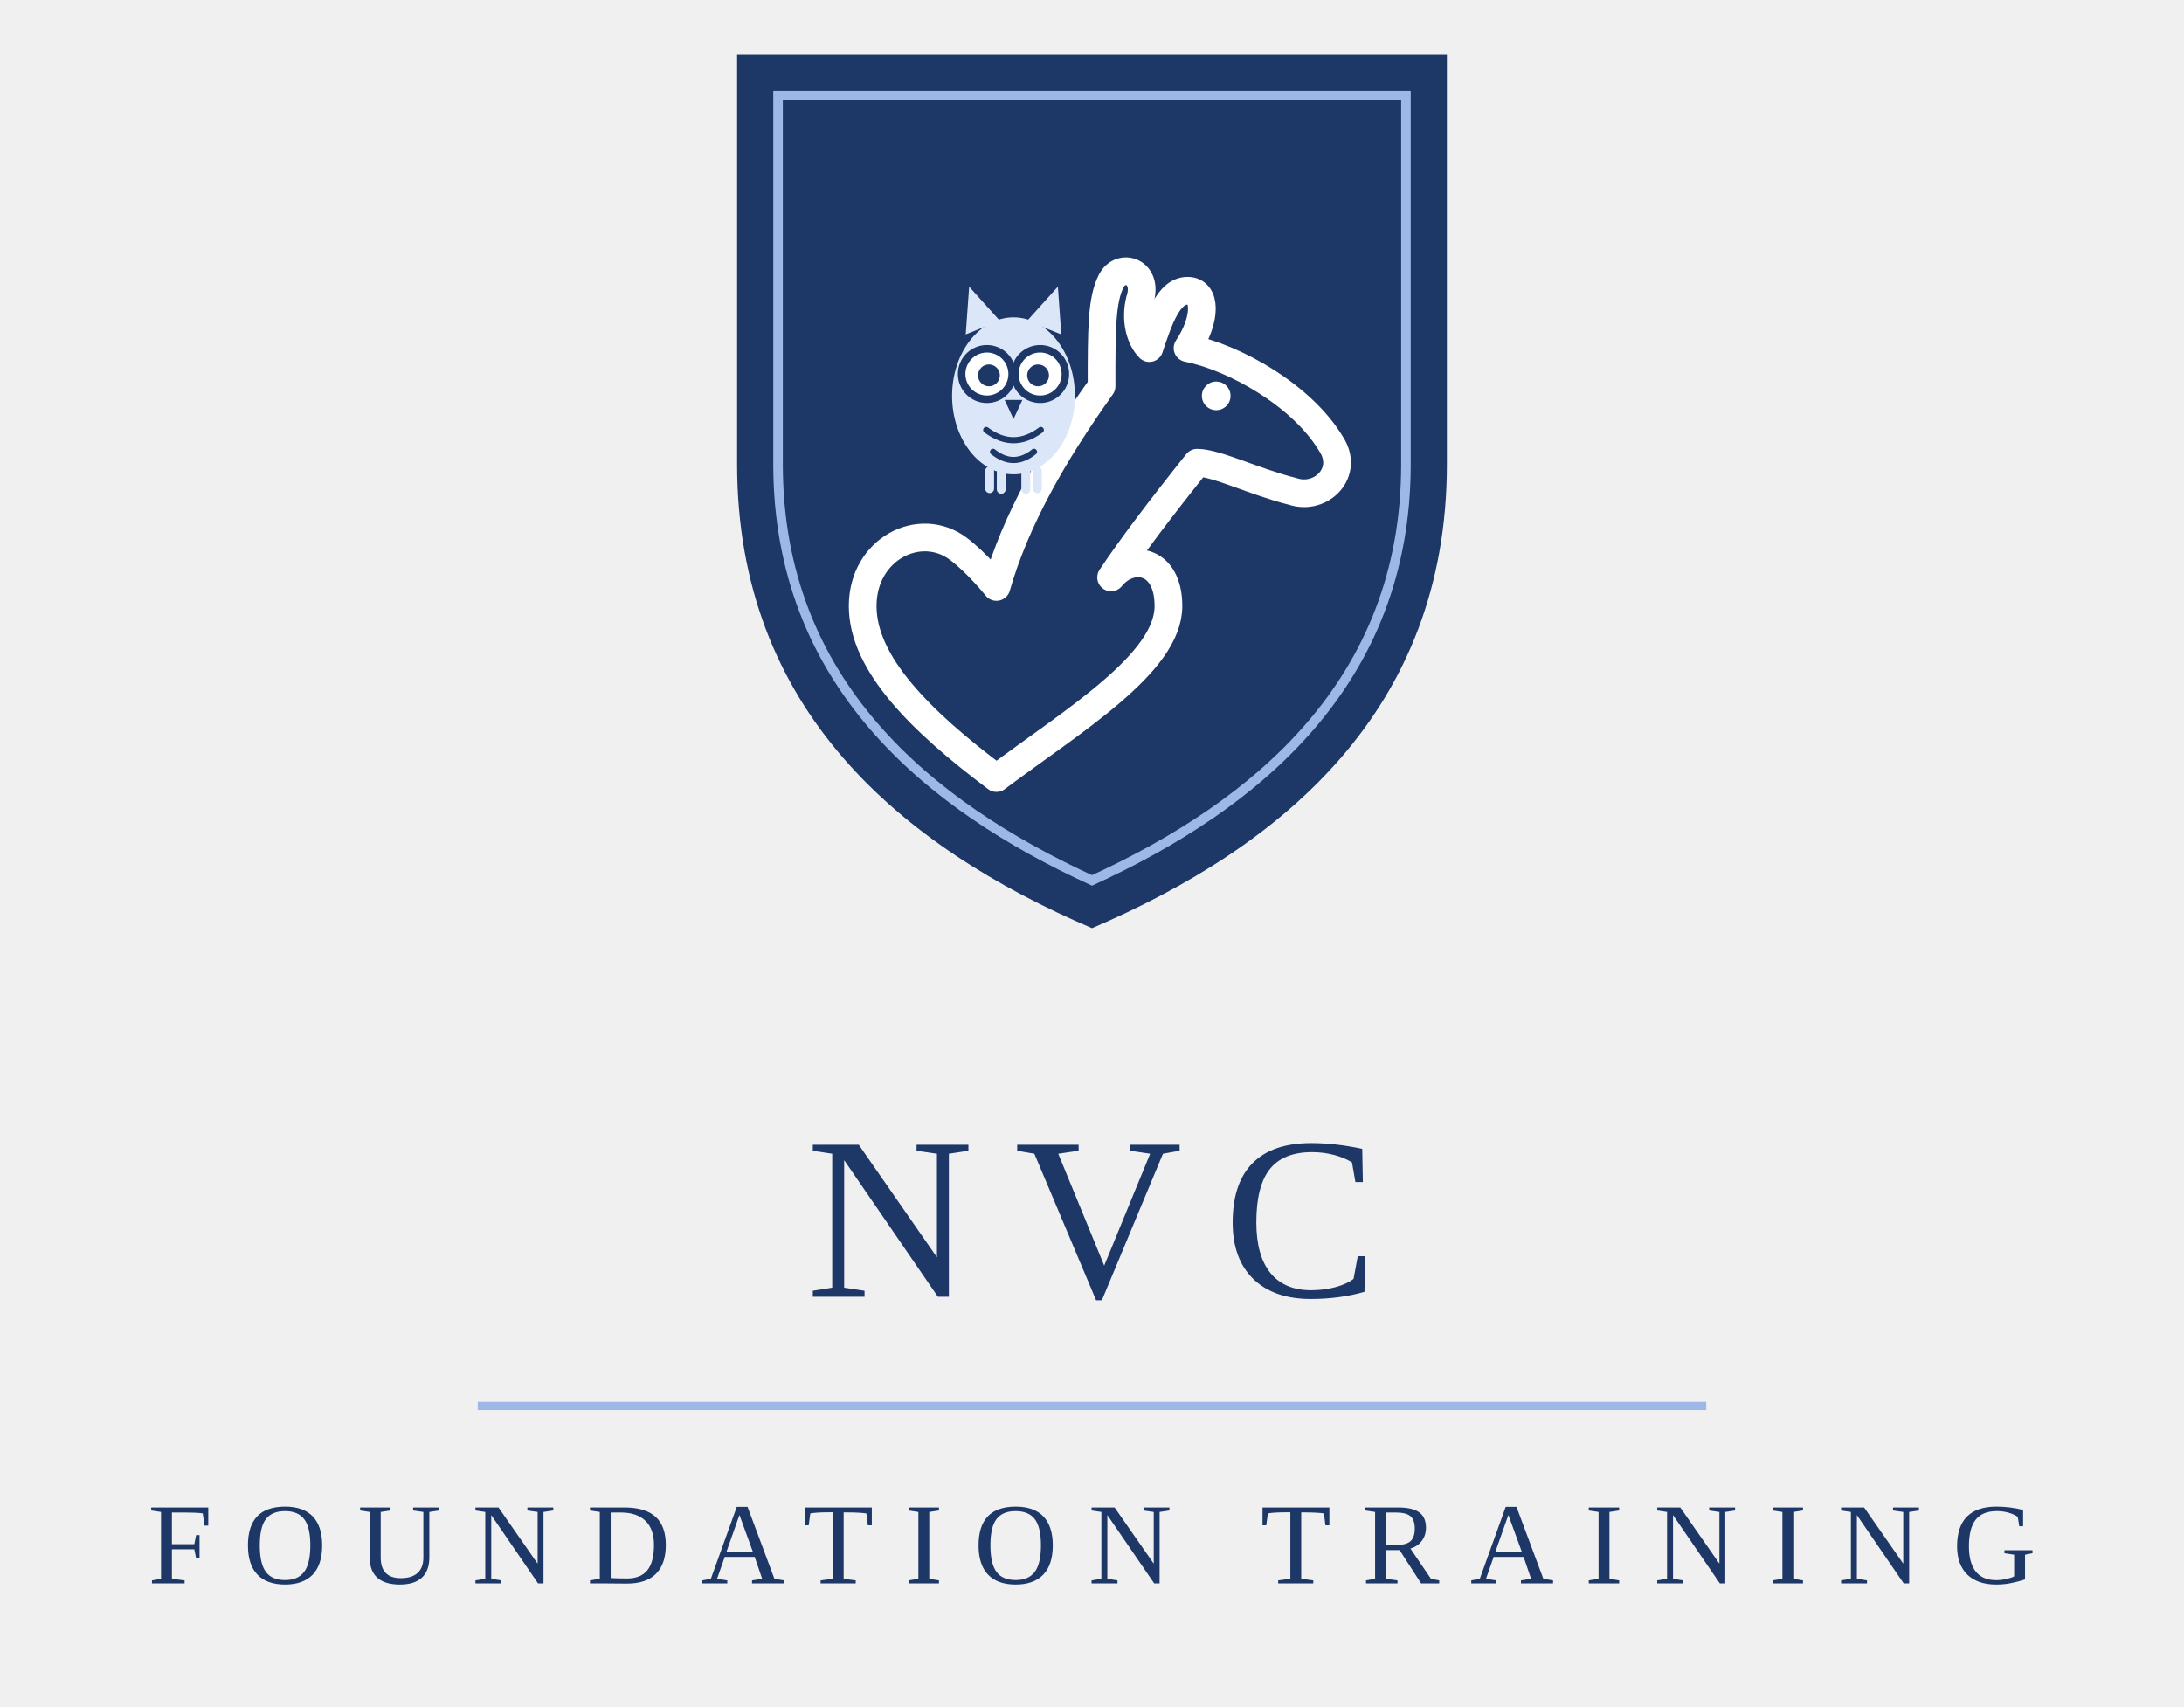
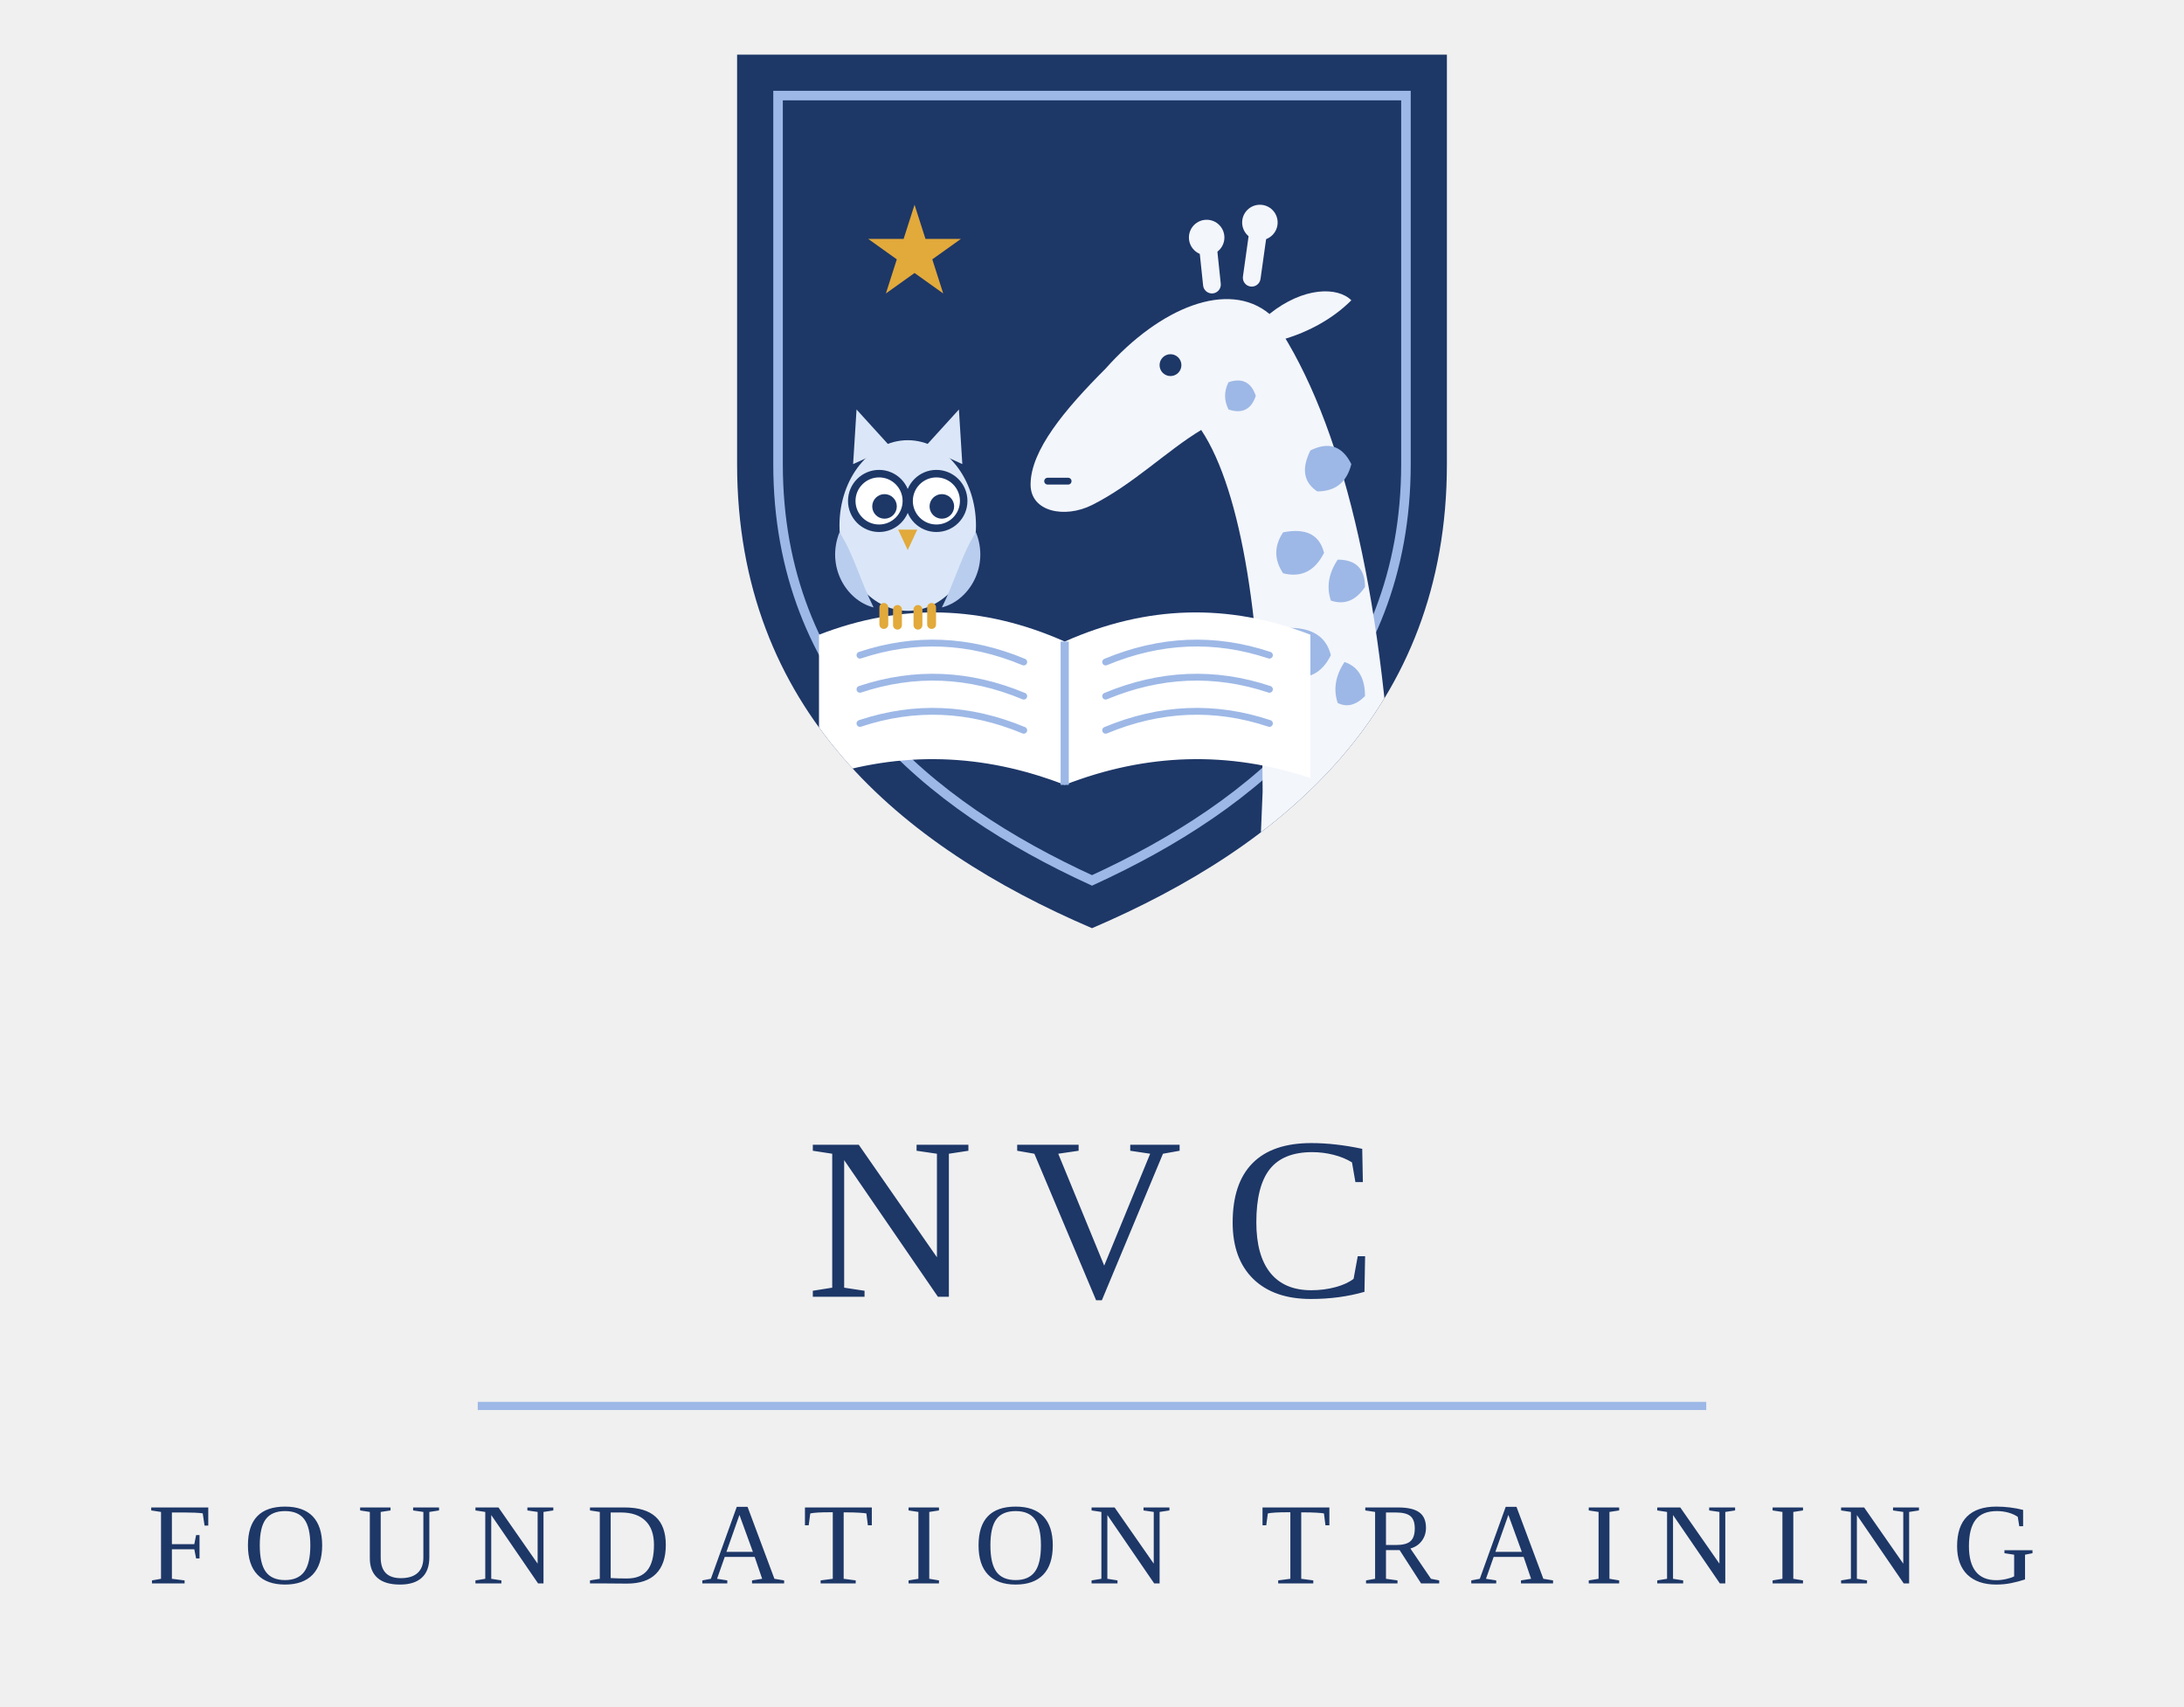
<svg xmlns="http://www.w3.org/2000/svg" viewBox="0 0 320 250">
-   <g transform="translate(100 0) scale(1)">
+   <g transform="translate(100 0)">
+     <defs>
+       <clipPath id="shield">
+         <path d="M8 8 H112 V68 C112 104 88 124 60 136 C32 124 8 104 8 68 Z" />
+       </clipPath>
+     </defs>
    <path d="M8 8 H112 V68 C112 104 88 124 60 136 C32 124 8 104 8 68 Z" fill="#1d3767" />
    <path d="M14 14 H106 V68 C106 100 84 118 60 129 C36 118 14 100 14 68 Z" fill="none" stroke="#9db8e6" stroke-width="1.4" />
-     <g transform="translate(18 32.8) scale(1.4)" fill="none" stroke="#ffffff" stroke-width="2.9" stroke-linecap="round" stroke-linejoin="round">
-       <path d="M20 58 C12 52 6 46 6 40 C6 34 12 31 16 34 C18 35.5 20 38 20 38 C22 31 26 24 31 17 C31 11 31 8 32 6 C33 4 36 5 35 8 C34.5 10 35 12 36 13 C37 10 38 7 40 7 C42 7 42 10 40 13 C45 14 52 18 55 23 C57 26 54 29 51 28 C47 27 43 25 41 25 C37 30 34 34 32 37 C34 34.5 38 35 38 40 C38 46 28 52 20 58" />
-       <circle cx="43" cy="18" r="1.5" fill="#ffffff" stroke="none" />
-     </g>
-     <g transform="translate(48.5 58)">
-       <path d="M-7 -9 L-6.5 -16 L-2 -11 Z M7 -9 L6.5 -16 L2 -11 Z" fill="#dbe7f8" />
-       <ellipse cx="0" cy="0" rx="9" ry="11.5" fill="#dbe7f8" />
-       <circle cx="-3.9" cy="-3.2" r="3.7" fill="#ffffff" stroke="#1d3767" stroke-width="1.1" />
-       <circle cx="3.9" cy="-3.2" r="3.7" fill="#ffffff" stroke="#1d3767" stroke-width="1.1" />
-       <circle cx="-3.6" cy="-3" r="1.6" fill="#1d3767" />
-       <circle cx="3.6" cy="-3" r="1.6" fill="#1d3767" />
-       <path d="M-1.3 0.6 L1.3 0.6 L0 3.4 Z" fill="#1d3767" />
-       <path d="M-4 5 Q0 8 4 5 M-3 8.2 Q0 10.6 3 8.2" fill="none" stroke="#1d3767" stroke-width="0.9" stroke-linecap="round" />
-       <path d="M-3.5 11 v2.6 M-1.8 11.3 v2.4 M1.8 11.3 v2.4 M3.5 11 v2.6" stroke="#dbe7f8" stroke-width="1.3" stroke-linecap="round" />
+     <g clip-path="url(#shield)">
+       <g>
+         <rect x="82.2" y="33" width="2.6" height="9" rx="1.3" fill="#f3f6fb" transform="rotate(8 83.5 40)" />
+         <circle cx="84.6" cy="32.6" r="2.6" fill="#f3f6fb" />
+         <rect x="76.2" y="35" width="2.6" height="8" rx="1.3" fill="#f3f6fb" transform="rotate(-6 77.5 41)" />
+         <circle cx="76.8" cy="34.8" r="2.6" fill="#f3f6fb" />
+         <path d="M86 46 C91 42 96 42 98 44 C95 47 91 49 87 50 Z" fill="#f3f6fb" />
+         <path d="M106 140 L104 116 C102 84 96 60 86 46 C80 41 70 45 62 54 C56 60 51 66 51 71 C51 75 56 76 60 74 C66 71 71 66 76 63 C82 72 85 92 85 116 L84 140 Z" fill="#f3f6fb" />
+         <circle cx="71.5" cy="53.5" r="1.6" fill="#1d3767" />
+         <path d="M53.5 70.5 h3" stroke="#1d3767" stroke-width="1" stroke-linecap="round" />
+         <g fill="#9db8e6">
+           <path d="M92 66 q4 -2 6 2 q-1 4 -5 4 q-3 -2 -1 -6 Z" />
+           <path d="M88 78 q5 -1 6 3 q-2 4 -6 3 q-2 -3 0 -6 Z" />
+           <path d="M96 82 q4 0 4 4 q-2 3 -5 2 q-1 -3 1 -6 Z" />
+           <path d="M89 92 q5 0 6 4 q-2 4 -6 3 q-2 -3 0 -7 Z" />
+           <path d="M97 97 q3 1 3 5 q-2 2 -4 1 q-1 -3 1 -6 Z" />
+           <path d="M80 56 q3 -1 4 2 q-1 3 -4 2 q-1 -2 0 -4 Z" />
+         </g>
+       </g>
+       <g>
+         <path d="M20 93 Q38 86 56 94 L56 115 Q38 108 20 114 Z" fill="#ffffff" />
+         <path d="M92 93 Q74 86 56 94 L56 115 Q74 108 92 114 Z" fill="#ffffff" />
+         <path d="M56 94 V115" stroke="#9db8e6" stroke-width="1.2" />
+         <g stroke="#9db8e6" stroke-width="1" stroke-linecap="round" fill="none">
+           <path d="M26 96 Q38 92 50 97 M26 101 Q38 97 50 102 M26 106 Q38 102 50 107" />
+           <path d="M86 96 Q74 92 62 97 M86 101 Q74 97 62 102 M86 106 Q74 102 62 107" />
+         </g>
+       </g>
+       <g transform="translate(33 77)">
+         <path d="M-8 -9 L-7.5 -17 L-2.5 -11.5 Z M8 -9 L7.5 -17 L2.5 -11.5 Z" fill="#dbe7f8" />
+         <ellipse cx="0" cy="0" rx="10" ry="12.5" fill="#dbe7f8" />
+         <path d="M-10 1 C-12 6 -9 11 -5 12 C-7 8 -8 4 -10 1 Z M10 1 C12 6 9 11 5 12 C7 8 8 4 10 1 Z" fill="#b9cdee" />
+         <circle cx="-4.2" cy="-3.6" r="4" fill="#ffffff" stroke="#1d3767" stroke-width="1.1" />
+         <circle cx="4.2" cy="-3.6" r="4" fill="#ffffff" stroke="#1d3767" stroke-width="1.1" />
+         <circle cx="-3.4" cy="-2.8" r="1.8" fill="#1d3767" />
+         <circle cx="5" cy="-2.8" r="1.8" fill="#1d3767" />
+         <path d="M-1.4 0.6 L1.4 0.6 L0 3.6 Z" fill="#e2a93b" />
+         <path d="M-3.5 12 v2.5 M-1.5 12.3 v2.3 M1.5 12.3 v2.3 M3.5 12 v2.5" stroke="#e2a93b" stroke-width="1.3" stroke-linecap="round" />
+       </g>
+       <path d="M34 30 L35.6 35 L40.8 35 L36.6 38 L38.2 43 L34 40 L29.8 43 L31.4 38 L27.2 35 L32.4 35 Z" fill="#e2a93b" />
    </g>
  </g>
  <text x="160" y="190" text-anchor="middle" font-family="Georgia, 'Times New Roman', serif" font-size="34" letter-spacing="6" fill="#1d3767">NVC</text>
  <line x1="70" y1="206" x2="250" y2="206" stroke="#9db8e6" stroke-width="1.2" />
  <text x="160" y="232" text-anchor="middle" font-family="Georgia, 'Times New Roman', serif" font-size="17" letter-spacing="4.5" fill="#1d3767">FOUNDATION TRAINING</text>
</svg>
